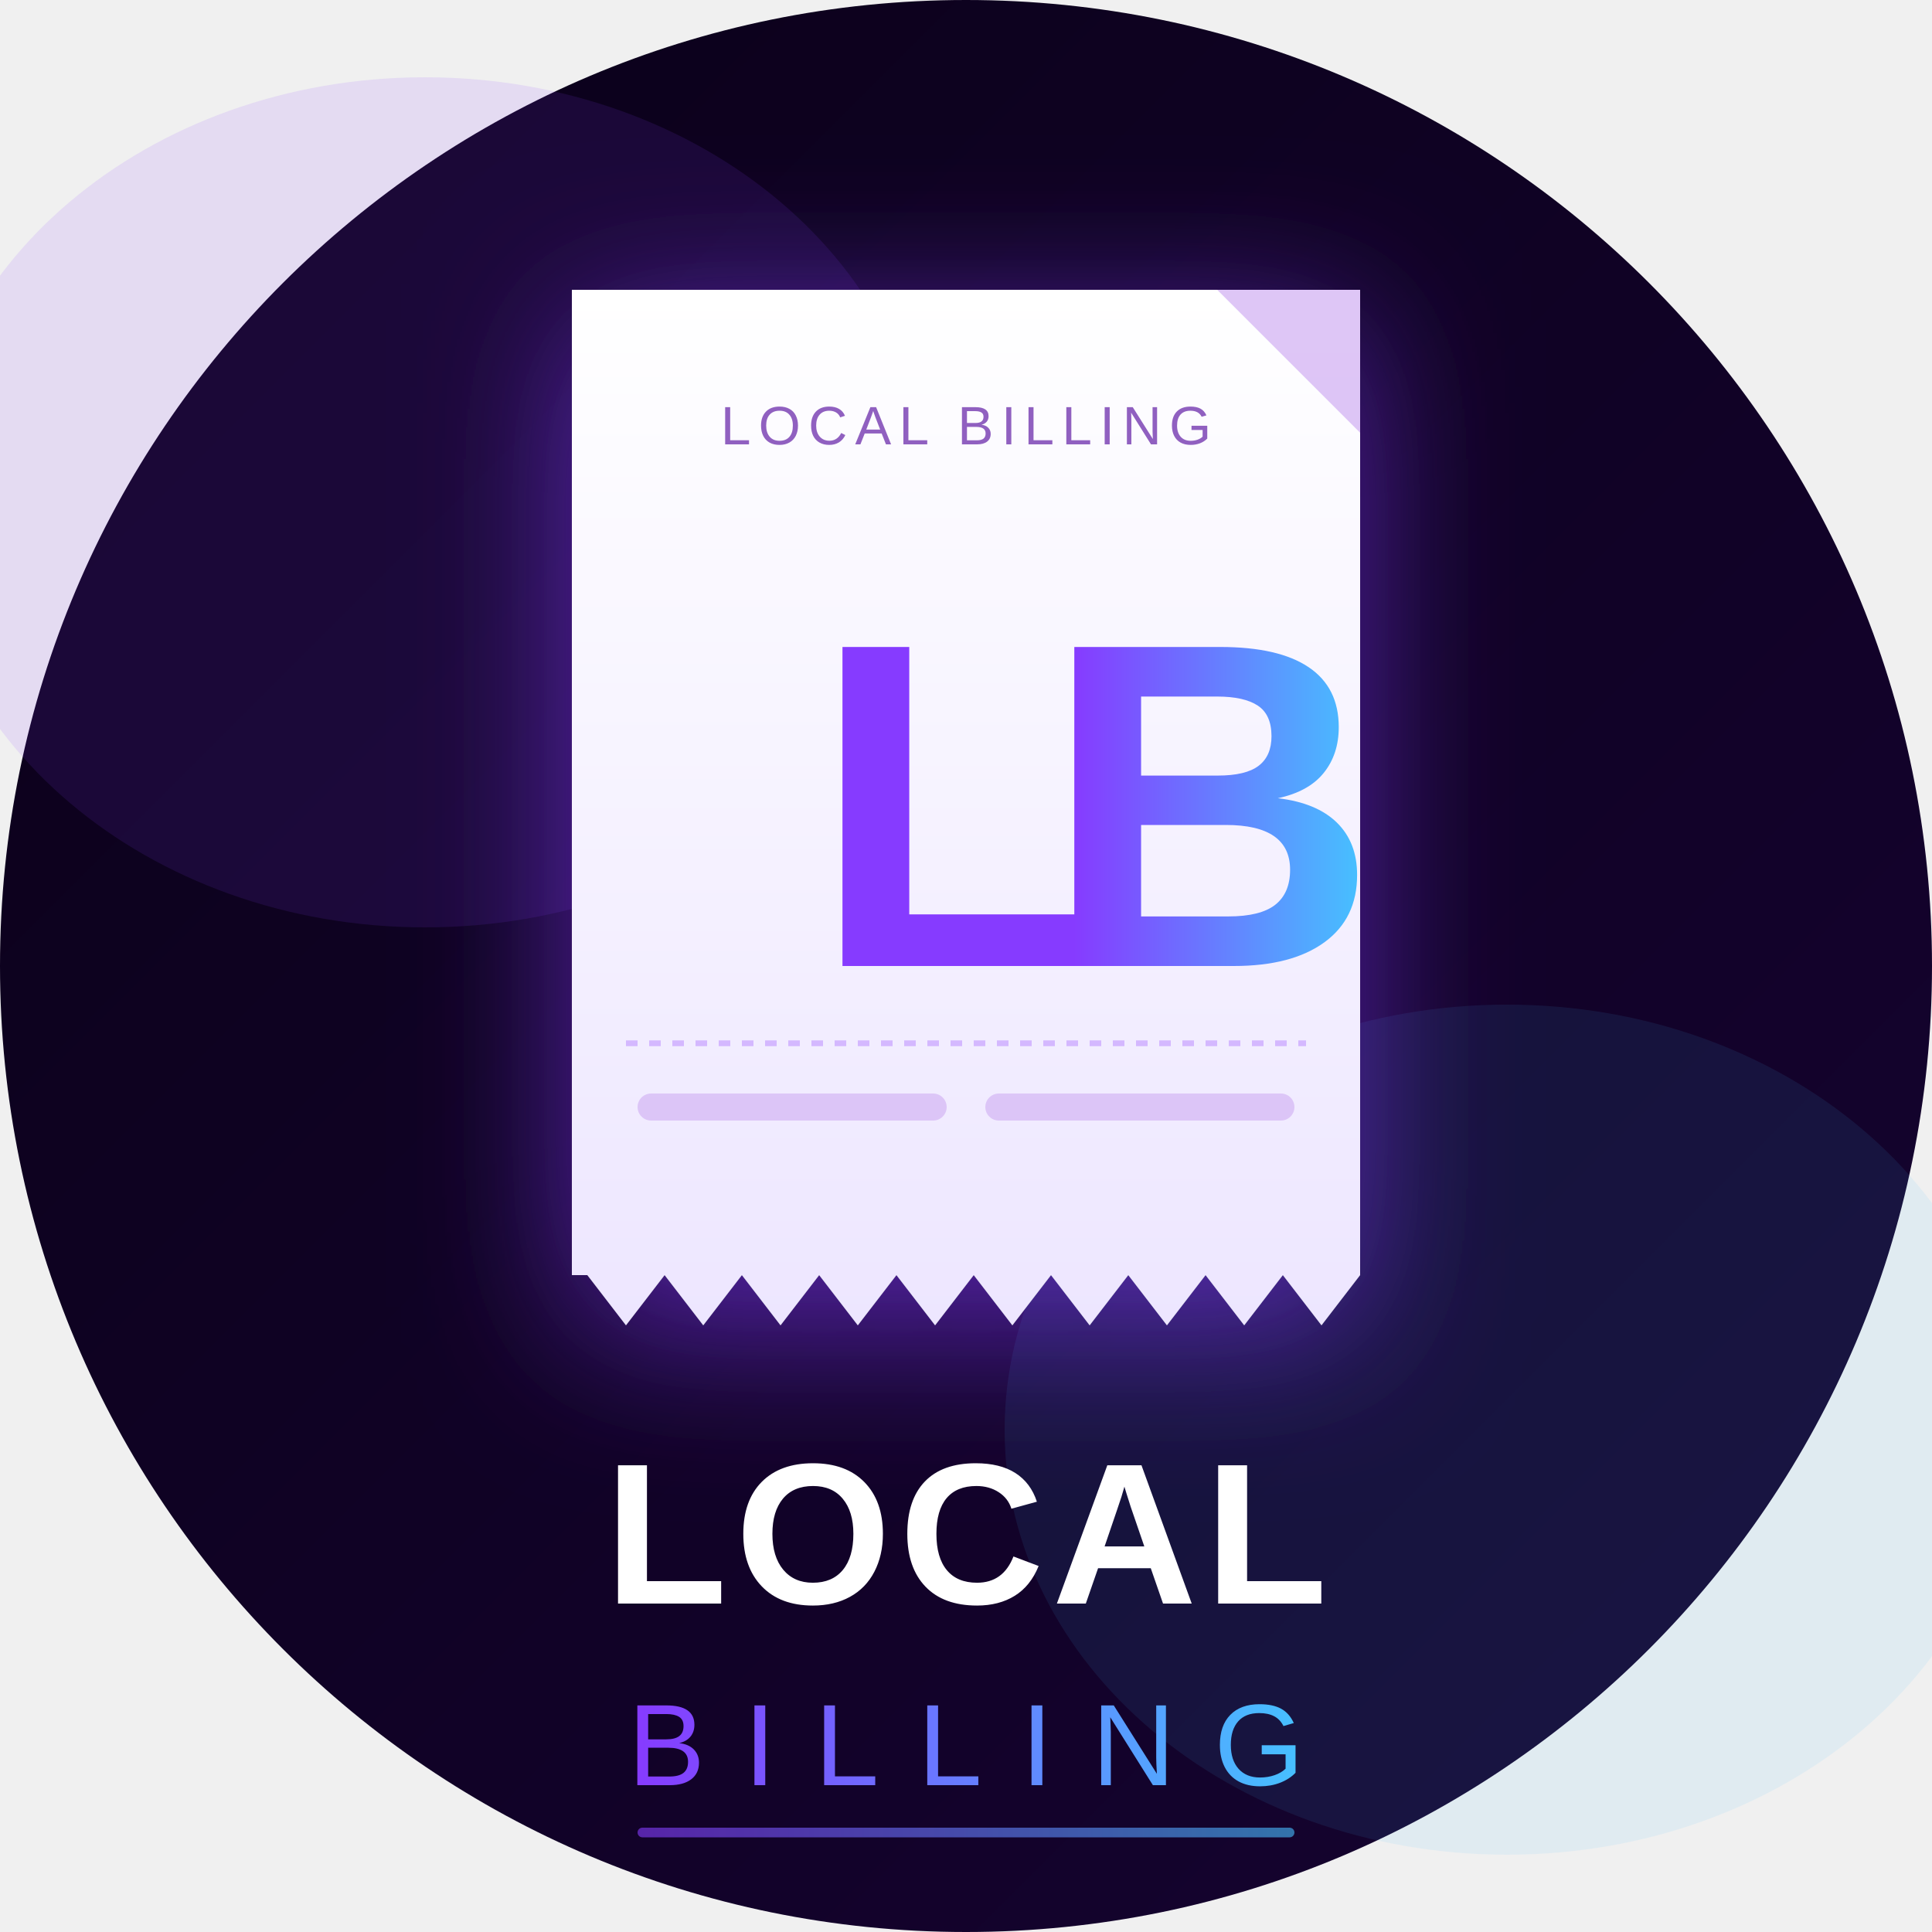
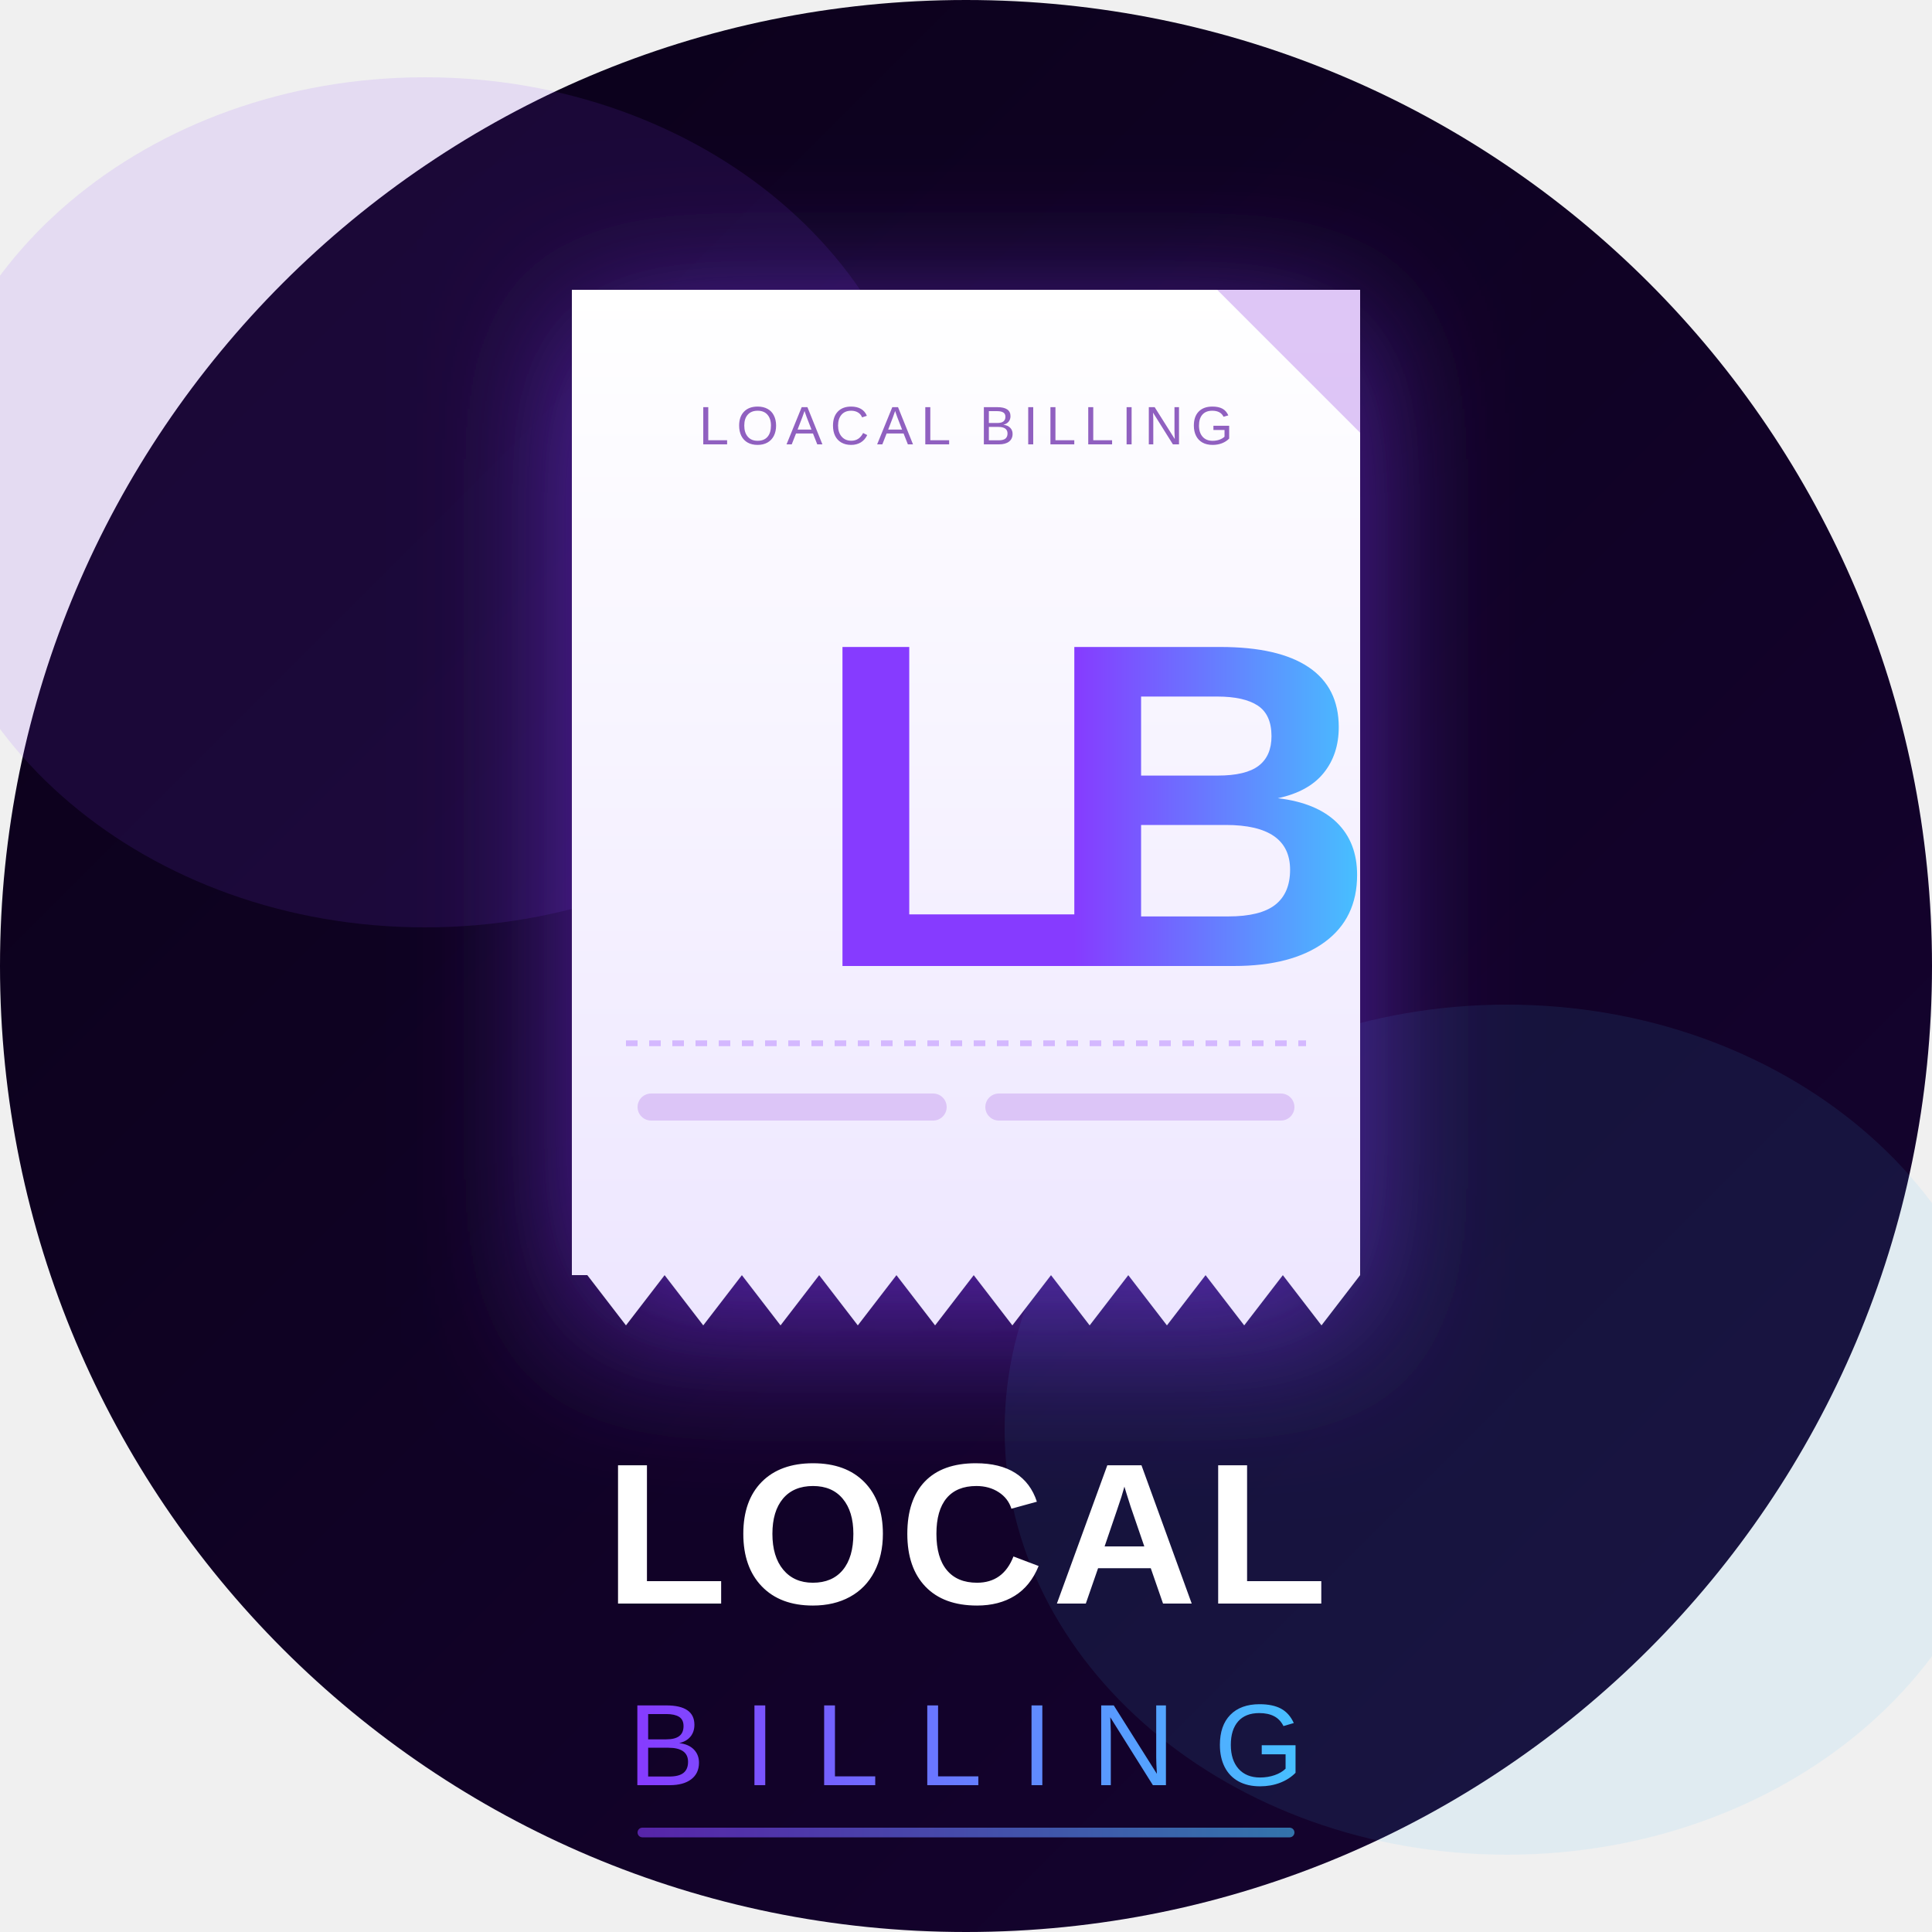
<svg xmlns="http://www.w3.org/2000/svg" viewBox="0 0 500 500" width="500" height="500">
  <defs>
    <linearGradient id="bgG" x1="0" y1="0" x2="1" y2="1">
      <stop offset="0%" stop-color="#0a0118" />
      <stop offset="100%" stop-color="#160332" />
    </linearGradient>
    <linearGradient id="accG" x1="0" y1="0" x2="1" y2="0">
      <stop offset="0%" stop-color="#863bff" />
      <stop offset="100%" stop-color="#47bfff" />
    </linearGradient>
    <linearGradient id="receiptG" x1="0" y1="0" x2="0" y2="1">
      <stop offset="0%" stop-color="#ffffff" />
      <stop offset="100%" stop-color="#ede6ff" />
    </linearGradient>
    <filter id="rShadow" x="-30%" y="-30%" width="160%" height="160%">
      <feDropShadow dx="0" dy="8" stdDeviation="20" flood-color="#863bff" flood-opacity="0.6" />
    </filter>
    <clipPath id="circle">
      <circle cx="250" cy="250" r="250" />
    </clipPath>
  </defs>
  <circle cx="250" cy="250" r="250" fill="url(#bgG)" />
  <ellipse cx="110" cy="130" rx="130" ry="110" fill="#863bff" opacity="0.12" />
  <ellipse cx="390" cy="370" rx="130" ry="110" fill="#47bfff" opacity="0.09" />
  <path d="     M 148 75     L 352 75     L 352 330     L 342 343 L 332 330     L 322 343 L 312 330     L 302 343 L 292 330     L 282 343 L 272 330     L 262 343 L 252 330     L 242 343 L 232 330     L 222 343 L 212 330     L 202 343 L 192 330     L 182 343 L 172 330     L 162 343 L 152 330     L 148 330     Z" fill="url(#receiptG)" filter="url(#rShadow)" />
  <polygon points="315,75 352,75 352,112" fill="#c8a0f0" opacity="0.6" />
  <text x="210" y="250" fill="#863bff" font-family="Arial Black, Arial, sans-serif" font-size="120" font-weight="900">L</text>
  <text x="270" y="250" fill="url(#accG)" font-family="Arial Black, Arial, sans-serif" font-size="120" font-weight="900">B</text>
-   <text x="250" y="115" text-anchor="middle" fill="#9060c0" font-family="Arial, sans-serif" font-size="14" letter-spacing="2">LOCAL BILLING</text>
+   <text x="250" y="115" text-anchor="middle" fill="#9060c0" font-family="Arial, sans-serif" font-size="14" letter-spacing="2">LOACAL BILLING</text>
  <line x1="162" y1="270" x2="338" y2="270" stroke="#d4b8ff" stroke-width="1.5" stroke-dasharray="3,3" />
  <rect x="165" y="283" width="80" height="7" rx="3.5" fill="#c8a0f0" opacity="0.5" />
  <rect x="255" y="283" width="80" height="7" rx="3.5" fill="#c8a0f0" opacity="0.5" />
  <text x="250" y="415" text-anchor="middle" fill="white" font-family="Arial Black, Arial, sans-serif" font-size="52" font-weight="900" letter-spacing="2">LOCAL</text>
  <text x="250" y="462" text-anchor="middle" fill="url(#accG)" font-family="Arial, sans-serif" font-size="30" font-weight="300" letter-spacing="10">BILLING</text>
  <rect x="165" y="473" width="170" height="2.5" rx="1.25" fill="url(#accG)" opacity="0.6" />
</svg>
